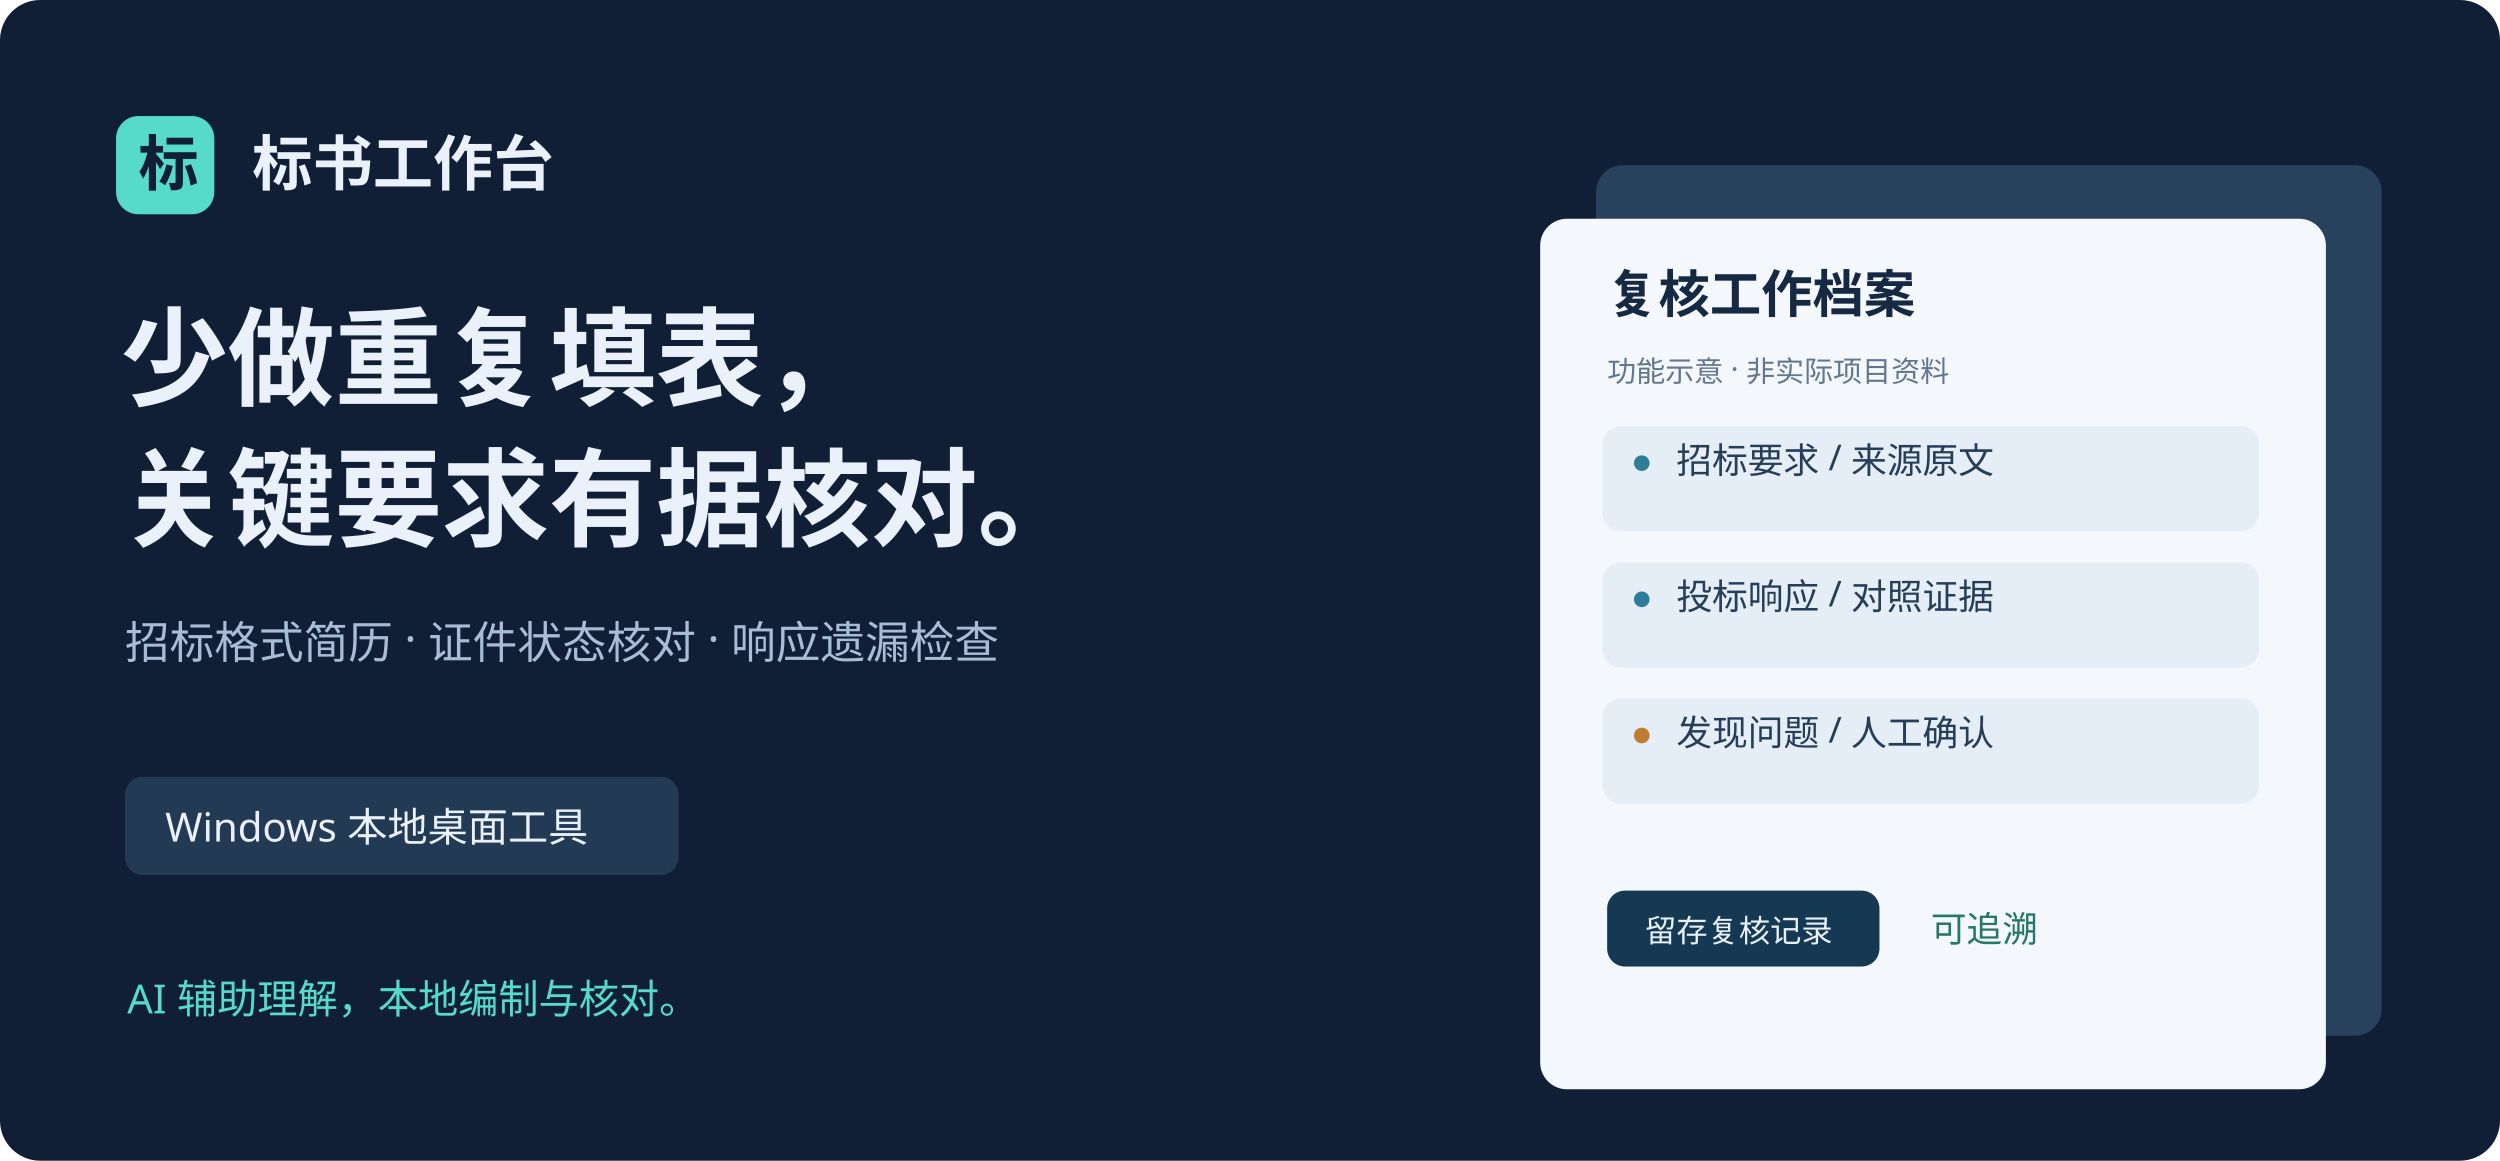
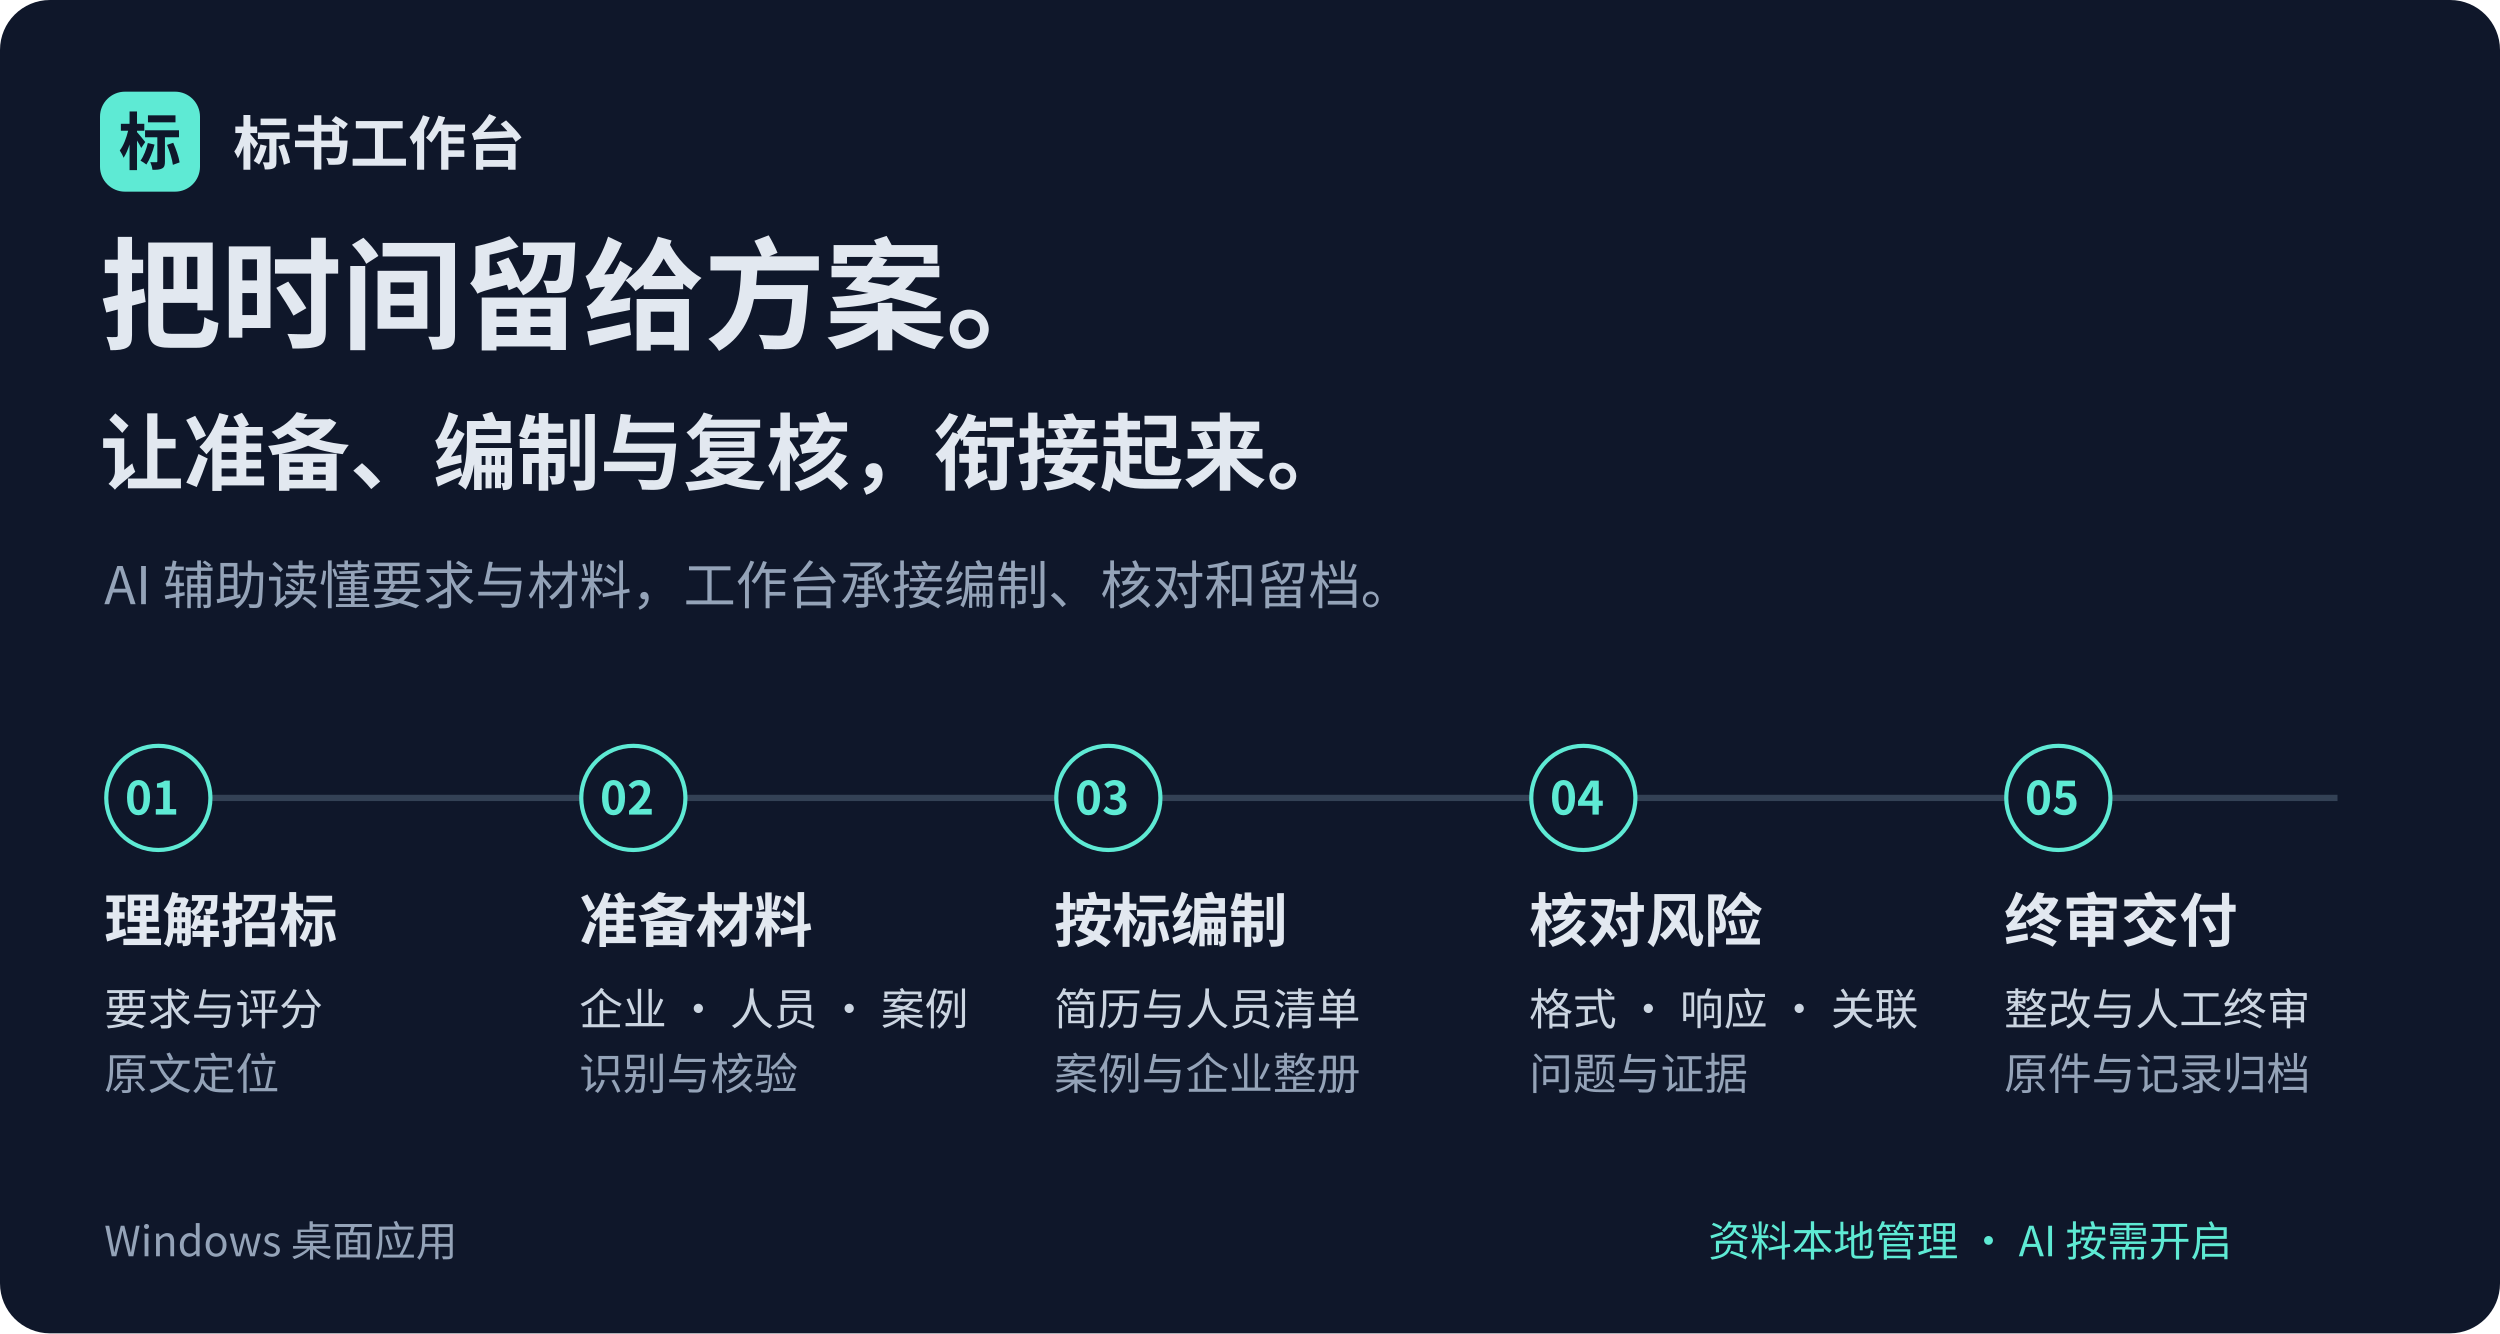
- <svg xmlns="http://www.w3.org/2000/svg" width="1120" height="520" viewBox="0 0 1120 520">
-   <rect width="1120" height="520" rx="18" fill="#101f35" />
-   <g font-family="Microsoft YaHei, PingFang SC, sans-serif">
-     <rect x="52" y="52" width="44" height="44" rx="10" fill="#56dbcb" />
-     <text x="62" y="83" font-size="27" fill="#101f35" font-weight="700">标</text>
-     <text x="113" y="83" font-size="27" fill="#eaf1fb" font-weight="700">标书工作台</text>
-     <text x="54" y="178" font-size="48" fill="#eaf1fb" font-weight="700">少做重复填表，</text>
-     <text x="54" y="241" font-size="48" fill="#eaf1fb" font-weight="700">关键要求有据核对。</text>
-     <text x="56" y="295" font-size="20" fill="#a8bcd5" font-weight="400">招标格式简历 · 证件状态核对 · 响应遗漏检查</text>
-     <rect x="56" y="348" width="248" height="44" rx="8" fill="#233a55" />
-     <text x="74" y="377" font-size="18" fill="#eaf1fb" font-weight="400">Windows 本地桌面工具</text>
-     <text x="57" y="454" font-size="18" fill="#56dbcb" font-weight="400">AI 辅助理解，本地编制与核对。</text>
-     <rect x="715" y="74" width="352" height="390" rx="12" fill="#28415c" />
-     <rect x="690" y="98" width="352" height="390" rx="12" fill="#f4f7fc" />
-     <text x="720" y="140" font-size="23" fill="#152942" font-weight="700">复核工作档案</text>
-     <text x="720" y="171" font-size="13" fill="#62768e" font-weight="400">功能示意 · 非实际项目资料</text>
-     <rect x="718" y="191" width="294" height="47" rx="8" fill="#e5edf6" />
-     <rect x="732" y="204" width="7" height="7" rx="8" fill="#2d7d98" />
-     <text x="751" y="212" font-size="16" fill="#263e58" font-weight="400">招标要求 / 来源原文</text>
-     <rect x="718" y="252" width="294" height="47" rx="8" fill="#e5edf6" />
-     <rect x="732" y="265" width="7" height="7" rx="8" fill="#2d7d98" />
-     <text x="751" y="273" font-size="16" fill="#263e58" font-weight="400">投标响应 / 对照证据</text>
-     <rect x="718" y="313" width="294" height="47" rx="8" fill="#e5edf6" />
-     <rect x="732" y="326" width="7" height="7" rx="8" fill="#c17c30" />
-     <text x="751" y="334" font-size="16" fill="#263e58" font-weight="400">发现问题 / 人工确认</text>
-     <rect x="720" y="399" width="122" height="34" rx="8" fill="#153953" />
-     <text x="737" y="422" font-size="14" fill="#eaf1fb" font-weight="400">留存复核记录</text>
-     <text x="865" y="422" font-size="16" fill="#267867" font-weight="400">可追溯</text>
-   </g>
+ <svg xmlns="http://www.w3.org/2000/svg" viewBox="0 0 1200 640" role="img" aria-labelledby="title">
+   <defs>
+     <marker id="arrow" viewBox="0 0 10 10" refX="9" refY="5" markerWidth="7" markerHeight="7" orient="auto-start-reverse">
+       <path d="M 0 0 L 10 5 L 0 10 z" fill="#64748b" />
+     </marker>
+   </defs>
+   <style>text{font-family:'Microsoft YaHei','Noto Sans CJK SC',sans-serif}</style>
+   <rect x="0" y="0" width="1200" height="640" rx="24" fill="#0f172a" stroke="none" />
+   <rect x="48" y="44" width="48" height="48" rx="12" fill="#5eead4" stroke="none" />
+   <text x="57" y="79" font-size="30" fill="#0f172a" font-weight="700">标</text>
+   <text x="112" y="79" font-size="28" fill="#e2e8f0" font-weight="700">标书工作台</text>
+   <text x="48" y="163" font-size="58" fill="#e2e8f0" font-weight="700">把时间留给方案。</text>
+   <text x="48" y="232" font-size="40" fill="#e2e8f0" font-weight="700">让准备、编制与复核，衔接起来。</text>
+   <text x="50" y="290" font-size="25" fill="#94a3b8" font-weight="400">AI 辅助读懂要求与材料，工作台承接编制、核对和留档。</text>
+   <path d="M 76 383 H 1122" fill="none" stroke="#334155" stroke-width="3" />
+   <circle cx="76" cy="383" r="25" fill="#0f172a" stroke="#5eead4" stroke-width="2" />
+   <text x="60" y="391" font-size="22" fill="#5eead4" font-weight="700">01</text>
+   <text x="50" y="452" font-size="28" fill="#e2e8f0" font-weight="700">理解招标</text>
+   <text x="50" y="492" font-size="21" fill="#cbd5e1" font-weight="400">要求与评分</text>
+   <text x="50" y="523" font-size="21" fill="#94a3b8" font-weight="400">原文定位</text>
+   <circle cx="304" cy="383" r="25" fill="#0f172a" stroke="#5eead4" stroke-width="2" />
+   <text x="288" y="391" font-size="22" fill="#5eead4" font-weight="700">02</text>
+   <text x="278" y="452" font-size="28" fill="#e2e8f0" font-weight="700">准备材料</text>
+   <text x="278" y="492" font-size="21" fill="#cbd5e1" font-weight="400">企业 · 人员 · 案例</text>
+   <text x="278" y="523" font-size="21" fill="#94a3b8" font-weight="400">识别与核验</text>
+   <circle cx="532" cy="383" r="25" fill="#0f172a" stroke="#5eead4" stroke-width="2" />
+   <text x="516" y="391" font-size="22" fill="#5eead4" font-weight="700">03</text>
+   <text x="506" y="452" font-size="28" fill="#e2e8f0" font-weight="700">按标编制</text>
+   <text x="506" y="492" font-size="21" fill="#cbd5e1" font-weight="400">简历与人员清单</text>
+   <text x="506" y="523" font-size="21" fill="#94a3b8" font-weight="400">案例与企业整册</text>
+   <circle cx="760" cy="383" r="25" fill="#0f172a" stroke="#5eead4" stroke-width="2" />
+   <text x="744" y="391" font-size="22" fill="#5eead4" font-weight="700">04</text>
+   <text x="734" y="452" font-size="28" fill="#e2e8f0" font-weight="700">核对风险</text>
+   <text x="734" y="492" font-size="21" fill="#cbd5e1" font-weight="400">格式 · 响应 · 关联</text>
+   <text x="734" y="523" font-size="21" fill="#94a3b8" font-weight="400">问题与证据</text>
+   <circle cx="988" cy="383" r="25" fill="#0f172a" stroke="#5eead4" stroke-width="2" />
+   <text x="972" y="391" font-size="22" fill="#5eead4" font-weight="700">05</text>
+   <text x="962" y="452" font-size="28" fill="#e2e8f0" font-weight="700">终审交付</text>
+   <text x="962" y="492" font-size="21" fill="#cbd5e1" font-weight="400">整改与人工终审</text>
+   <text x="962" y="523" font-size="21" fill="#94a3b8" font-weight="400">原件与记录归档</text>
+   <text x="50" y="603" font-size="20" fill="#94a3b8" font-weight="400">Windows 桌面应用</text>
+   <text x="820" y="603" font-size="20" fill="#5eead4" font-weight="400">资料本地管理 · AI 按需开启</text>
</svg>
